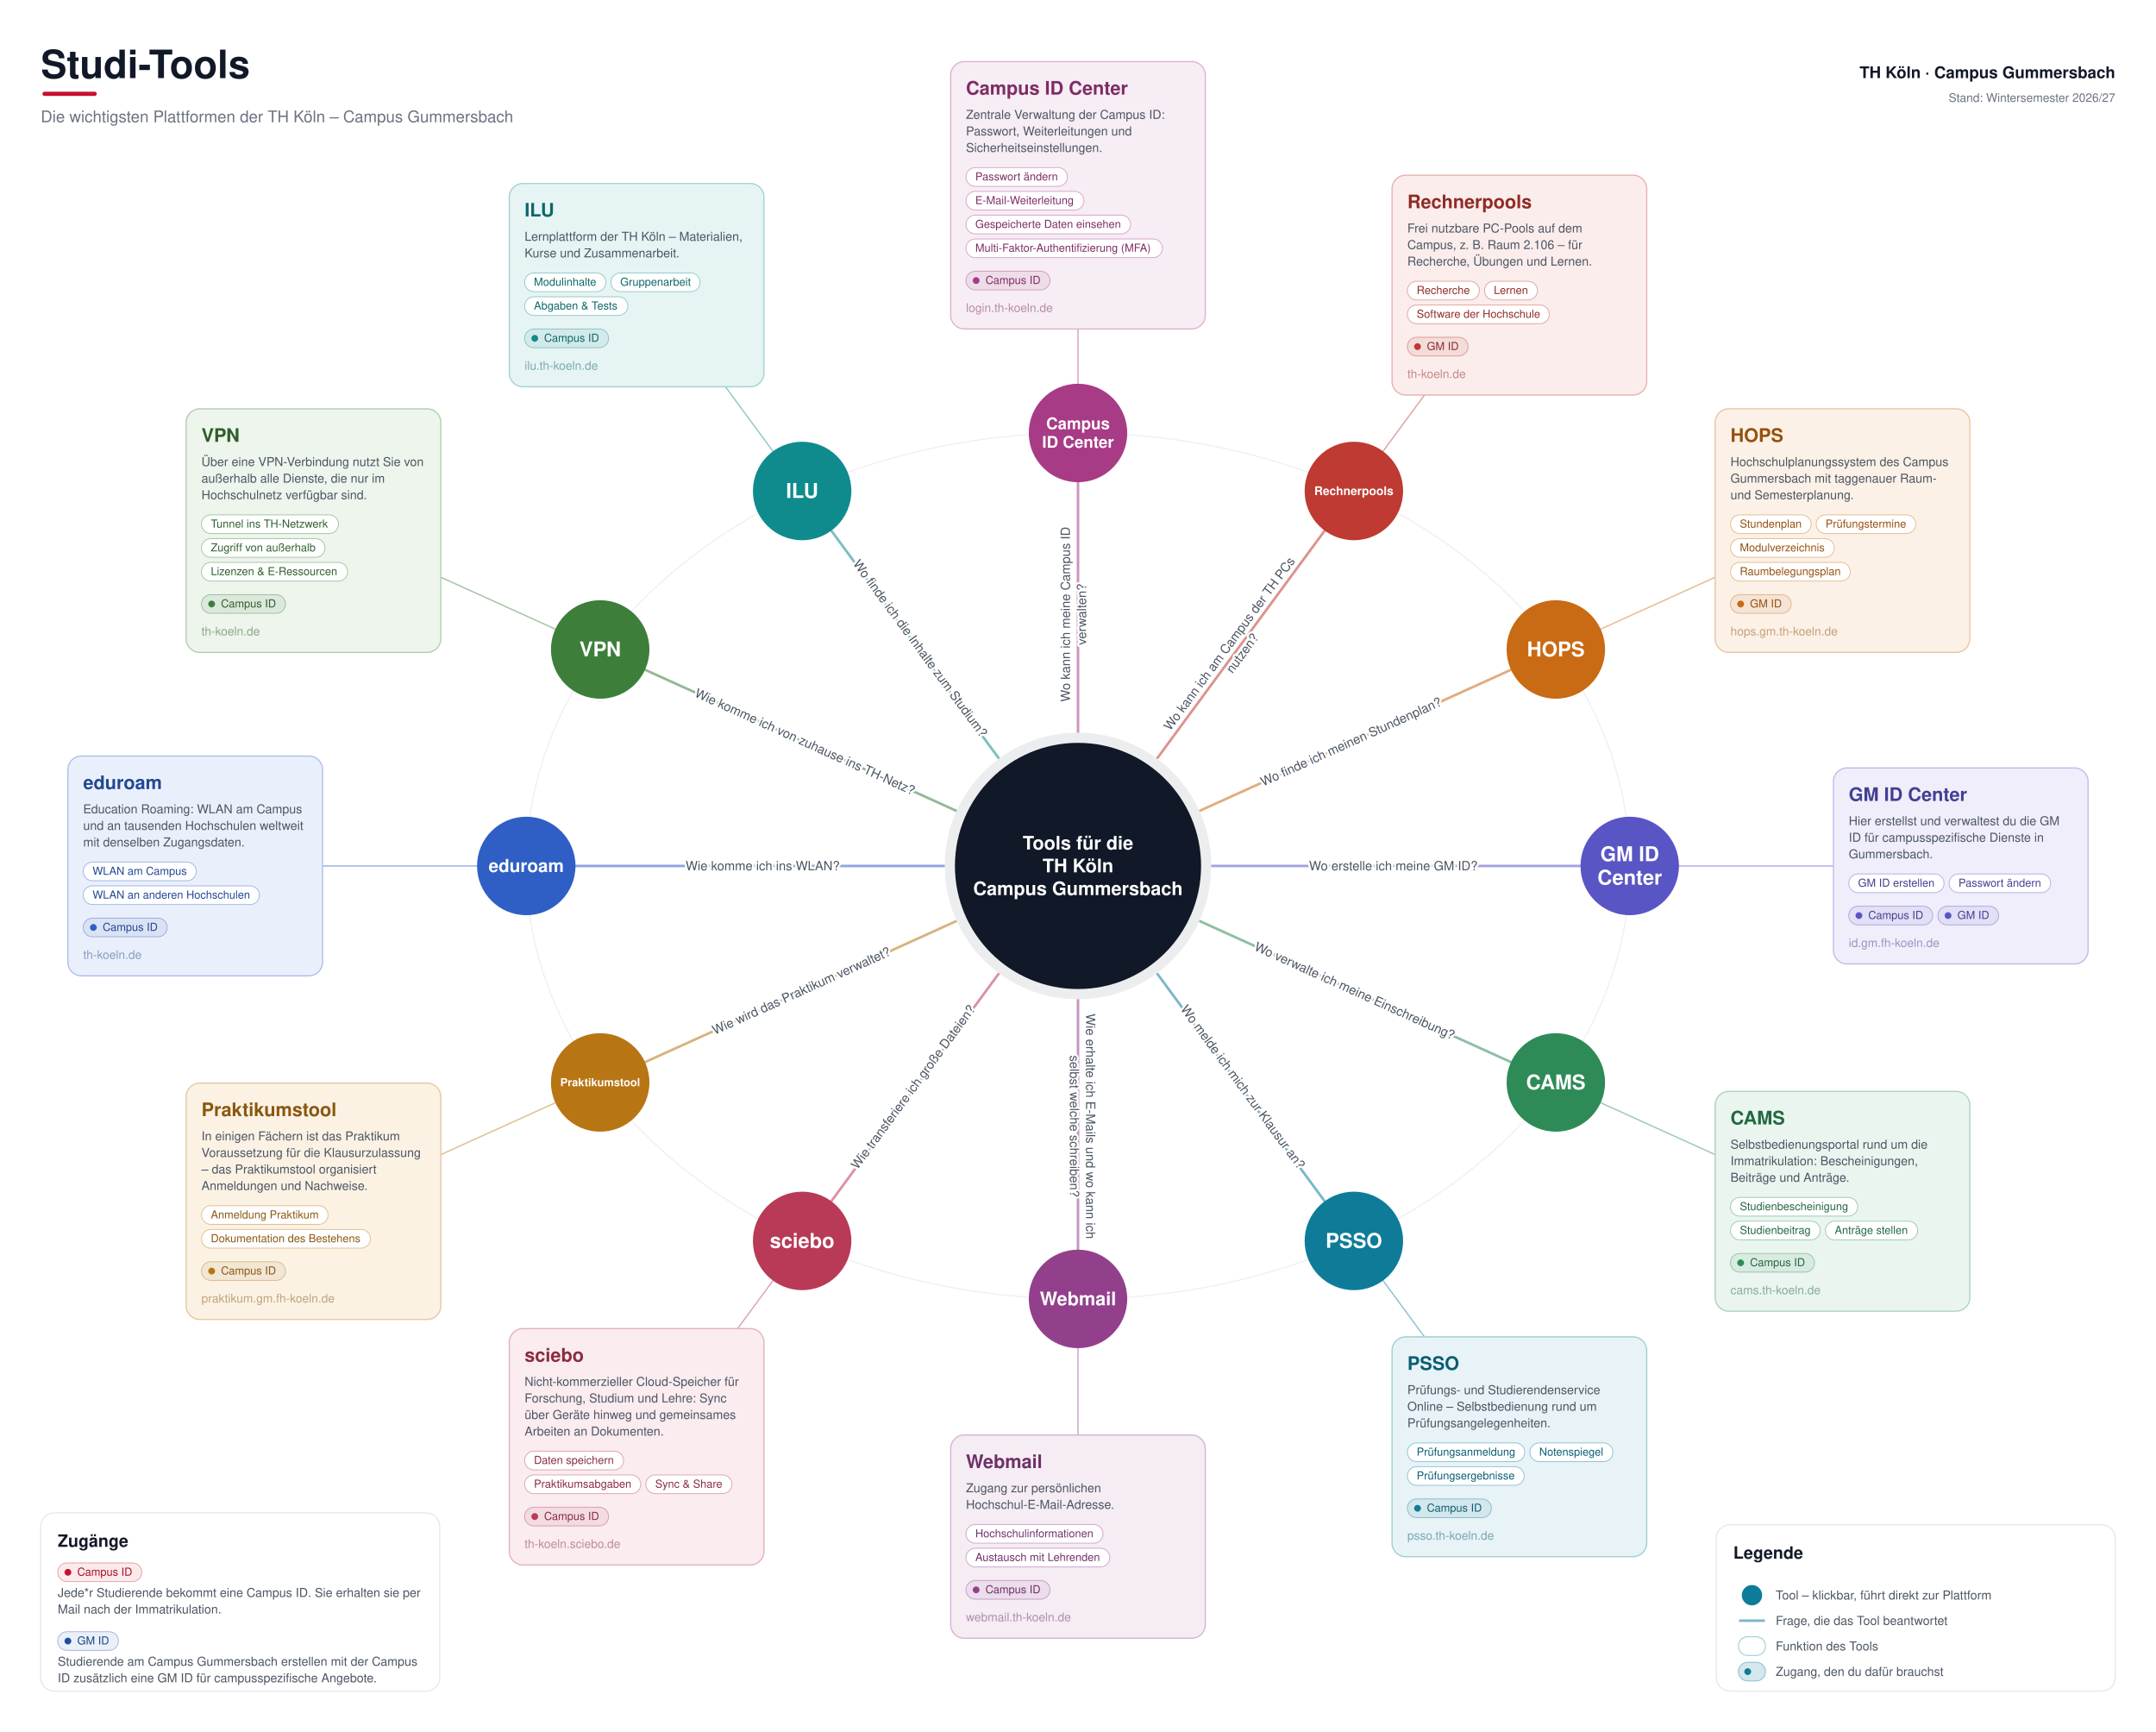
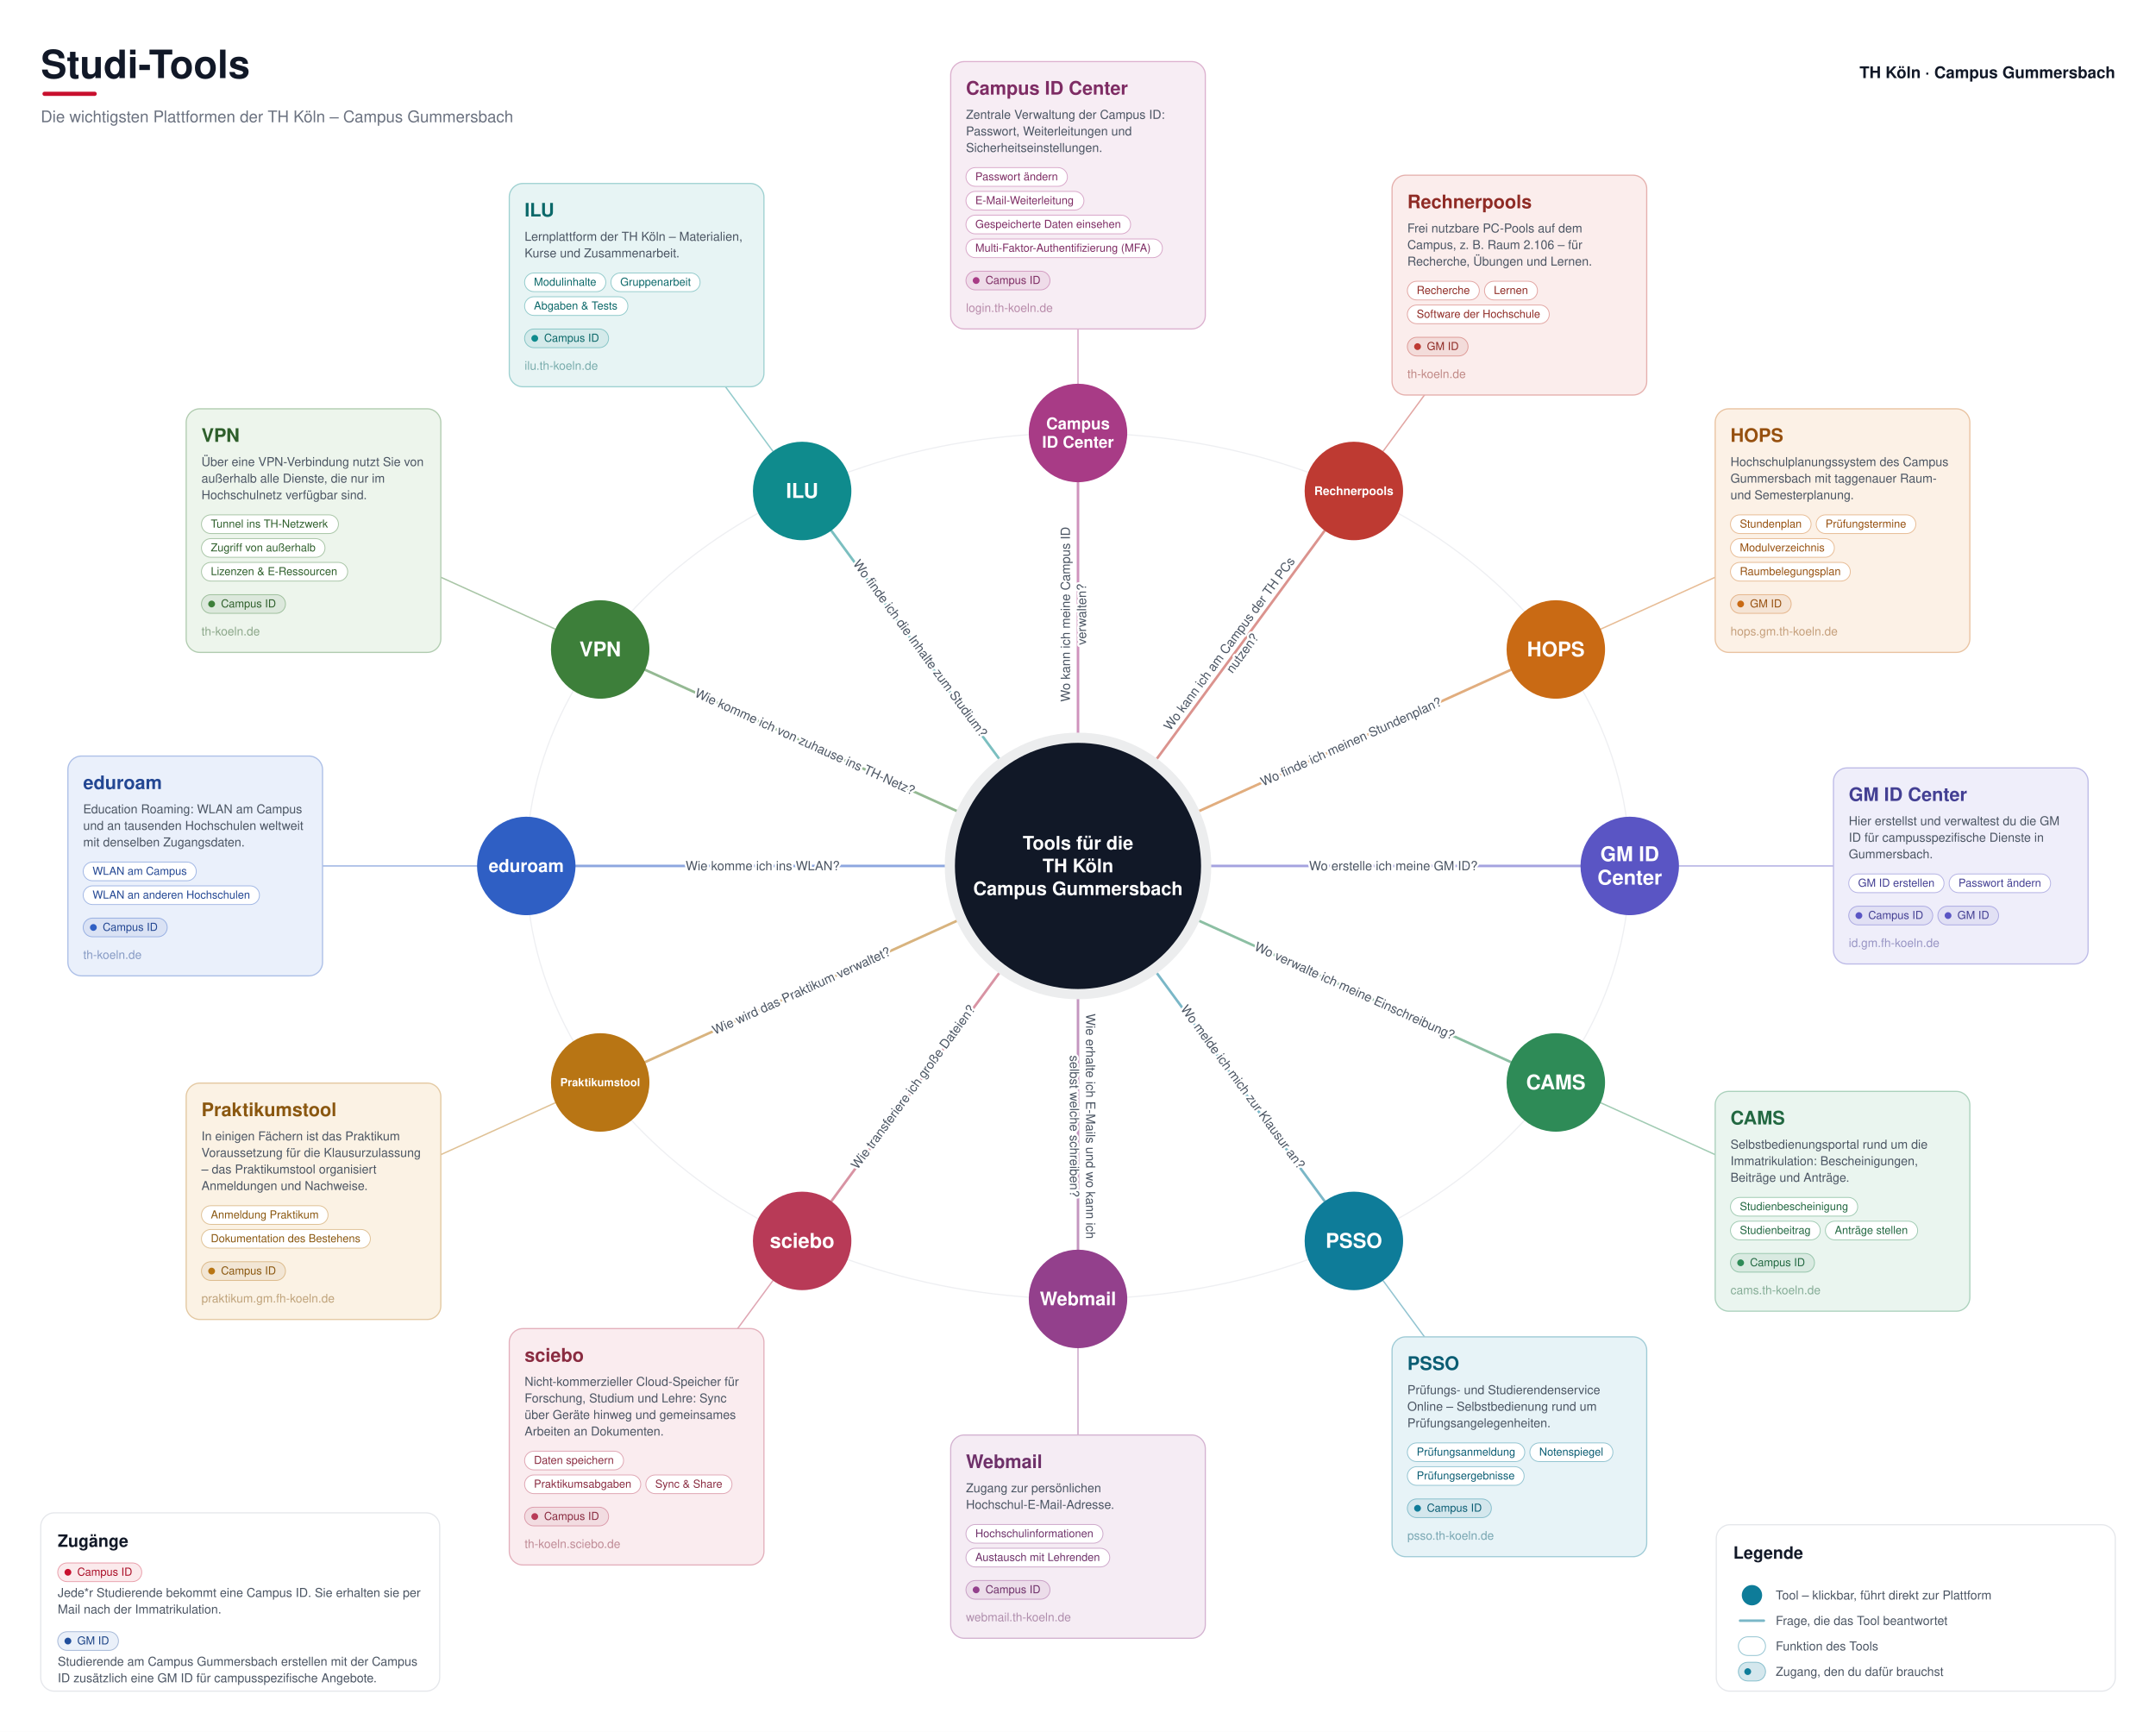
<svg xmlns="http://www.w3.org/2000/svg" viewBox="0 0 2540 2040" width="100%" role="img" aria-label="Studi-Tools – Die wichtigsten Plattformen der TH Köln – Campus Gummersbach">
  <style>.tool, .node { cursor: pointer; }
.tool rect:first-of-type, .node circle { transition: transform .12s ease, filter .12s ease; }
.tool:hover rect:first-of-type, .node:hover circle:first-of-type { filter: brightness(.96); }
.node:focus-visible circle, .tool:focus-visible rect:first-of-type {
  outline: 3px solid #111827; outline-offset: 3px;
}
a { text-decoration: none; }
text { font-family: Helvetica Neue, Helvetica, Arial, sans-serif; }</style>
  <rect width="2540" height="2040" fill="#FFFFFF" />
  <ellipse cx="1270" cy="1020" rx="650" ry="510" fill="none" stroke="#EEEFF2" stroke-width="1.4" />
  <g class="edges">
    <line x1="1270" y1="869" x2="1270" y2="568" stroke="#CF93BC" stroke-width="3" stroke-linecap="round" />
    <circle cx="1270" cy="869" r="4.5" fill="#BE6CA4" />
    <line x1="1270" y1="452" x2="1270" y2="387.45" stroke="#D8A7C9" stroke-width="1.6" stroke-linecap="round" />
    <line x1="1359.49" y1="898.38" x2="1560.62" y2="625.04" stroke="#DB938E" stroke-width="3" stroke-linecap="round" />
    <circle cx="1359.49" cy="898.38" r="4.5" fill="#CE6B65" />
    <line x1="1629.38" y1="531.61" x2="1678.18" y2="465.29" stroke="#E2A6A3" stroke-width="1.6" stroke-linecap="round" />
    <line x1="1407.55" y1="957.69" x2="1780.08" y2="788.93" stroke="#E1AD7E" stroke-width="3" stroke-linecap="round" />
    <circle cx="1407.55" cy="957.69" r="4.5" fill="#D68F4F" />
    <line x1="1885.75" y1="741.07" x2="2020.67" y2="679.95" stroke="#E7BC95" stroke-width="1.6" stroke-linecap="round" />
    <line x1="1421" y1="1020" x2="1862" y2="1020" stroke="#A4A2DF" stroke-width="3" stroke-linecap="round" />
    <circle cx="1421" cy="1020" r="4.5" fill="#8380D3" />
    <line x1="1978" y1="1020" x2="2160" y2="1020" stroke="#B5B3E4" stroke-width="1.6" stroke-linecap="round" />
    <line x1="1407.55" y1="1082.31" x2="1780.08" y2="1251.07" stroke="#8CBFA3" stroke-width="3" stroke-linecap="round" />
    <circle cx="1407.55" cy="1082.31" r="4.5" fill="#62A881" />
    <line x1="1885.75" y1="1298.93" x2="2020.67" y2="1360.05" stroke="#A1CBB3" stroke-width="1.6" stroke-linecap="round" />
    <line x1="1359.49" y1="1141.62" x2="1560.62" y2="1414.96" stroke="#7AB7C7" stroke-width="3" stroke-linecap="round" />
    <circle cx="1359.49" cy="1141.62" r="4.5" fill="#4A9DB2" />
    <line x1="1629.38" y1="1508.39" x2="1678.18" y2="1574.71" stroke="#93C4D1" stroke-width="1.6" stroke-linecap="round" />
    <line x1="1270" y1="1171" x2="1270" y2="1472" stroke="#C496C0" stroke-width="3" stroke-linecap="round" />
    <circle cx="1270" cy="1171" r="4.5" fill="#AE70A9" />
    <line x1="1270" y1="1588" x2="1270" y2="1690.3" stroke="#CEA9CB" stroke-width="1.6" stroke-linecap="round" />
    <line x1="1180.51" y1="1141.62" x2="979.38" y2="1414.96" stroke="#D893A3" stroke-width="3" stroke-linecap="round" />
    <circle cx="1180.51" cy="1141.62" r="4.5" fill="#CA6B81" />
    <line x1="910.62" y1="1508.39" x2="869" y2="1564.96" stroke="#DFA6B3" stroke-width="1.6" stroke-linecap="round" />
    <line x1="1132.45" y1="1082.31" x2="759.92" y2="1251.07" stroke="#D8B37E" stroke-width="3" stroke-linecap="round" />
    <circle cx="1132.45" cy="1082.31" r="4.5" fill="#CA984F" />
    <line x1="654.25" y1="1298.93" x2="519.33" y2="1360.05" stroke="#DFC195" stroke-width="1.6" stroke-linecap="round" />
    <line x1="1119" y1="1020" x2="678" y2="1020" stroke="#8DA7DF" stroke-width="3" stroke-linecap="round" />
    <circle cx="1119" cy="1020" r="4.5" fill="#6387D3" />
    <line x1="562" y1="1020" x2="380" y2="1020" stroke="#A1B7E4" stroke-width="1.6" stroke-linecap="round" />
    <line x1="1132.45" y1="957.69" x2="759.92" y2="788.93" stroke="#94B993" stroke-width="3" stroke-linecap="round" />
    <circle cx="1132.45" cy="957.69" r="4.5" fill="#6E9F6B" />
    <line x1="654.25" y1="741.07" x2="519.33" y2="679.95" stroke="#A8C5A6" stroke-width="1.6" stroke-linecap="round" />
    <line x1="1180.51" y1="898.38" x2="979.38" y2="625.04" stroke="#7BBFC0" stroke-width="3" stroke-linecap="round" />
    <circle cx="1180.51" cy="898.38" r="4.5" fill="#4BA8AA" />
    <line x1="910.62" y1="531.61" x2="854.65" y2="455.54" stroke="#93CBCC" stroke-width="1.6" stroke-linecap="round" />
  </g>
  <g class="cards">
    <a href="https://login.th-koeln.de/nidp/saml2/sso" target="_blank" rel="noopener" class="tool">
      <rect x="1120" y="72.55" width="300" height="314.9" rx="16" fill="#F7EDF4" stroke="#DCB1CF" stroke-width="1.4" />
      <text x="1138" y="111.45" font-size="22" fill="#7E2C64" font-weight="700">Campus ID Center</text>
      <text x="1138" y="140" font-size="14.5" fill="#4B5563">Zentrale Verwaltung der Campus ID:</text>
      <text x="1138" y="159.5" font-size="14.5" fill="#4B5563">Passwort, Weiterleitungen und</text>
      <text x="1138" y="179" font-size="14.5" fill="#4B5563">Sicherheitseinstellungen.</text>
      <rect x="1138" y="197.45" width="119.54" height="22" rx="11" fill="#FFFFFF" stroke="#D8A7C9" stroke-width="1" />
      <text x="1149" y="212.45" font-size="13" fill="#7E2C64">Passwort ändern</text>
      <rect x="1138" y="225.45" width="139.01" height="22" rx="11" fill="#FFFFFF" stroke="#D8A7C9" stroke-width="1" />
      <text x="1149" y="240.45" font-size="13" fill="#7E2C64">E-Mail-Weiterleitung</text>
      <rect x="1138" y="253.45" width="193.98" height="22" rx="11" fill="#FFFFFF" stroke="#D8A7C9" stroke-width="1" />
      <text x="1149" y="268.45" font-size="13" fill="#7E2C64">Gespeicherte Daten einsehen</text>
      <rect x="1138" y="281.45" width="231.48" height="22" rx="11" fill="#FFFFFF" stroke="#D8A7C9" stroke-width="1" />
      <text x="1149" y="296.45" font-size="13" fill="#7E2C64">Multi-Faktor-Authentifizierung (MFA)</text>
      <rect x="1138" y="319.45" width="99.01" height="22" rx="11" fill="#EFDCE9" stroke="#D39DC2" stroke-width="1" />
      <circle cx="1150" cy="330.45" r="4" fill="#A83B86" />
      <text x="1161" y="334.45" font-size="13" fill="#7E2C64">Campus ID</text>
      <text x="1138" y="367.45" font-size="14" fill="#B88BAA">login.th-koeln.de</text>
    </a>
    <a href="https://www.th-koeln.de/mam/downloads/deutsch/hochschule/organisation/standorte/lageplan_campus_gummersbach.pdf" target="_blank" rel="noopener" class="tool">
      <rect x="1640" y="206.39" width="300" height="258.9" rx="16" fill="#FBEDEC" stroke="#E5B0AD" stroke-width="1.4" />
      <text x="1658" y="245.29" font-size="22" fill="#8F2B25" font-weight="700">Rechnerpools</text>
      <text x="1658" y="273.84" font-size="14.5" fill="#4B5563">Frei nutzbare PC-Pools auf dem</text>
      <text x="1658" y="293.34" font-size="14.5" fill="#4B5563">Campus, z. B. Raum 2.106 – für</text>
      <text x="1658" y="312.84" font-size="14.5" fill="#4B5563">Recherche, Übungen und Lernen.</text>
      <rect x="1658" y="331.29" width="84.85" height="22" rx="11" fill="#FFFFFF" stroke="#E2A6A3" stroke-width="1" />
      <text x="1669" y="346.29" font-size="13" fill="#8F2B25">Recherche</text>
      <rect x="1748.86" y="331.29" width="62.47" height="22" rx="11" fill="#FFFFFF" stroke="#E2A6A3" stroke-width="1" />
      <text x="1759.86" y="346.29" font-size="13" fill="#8F2B25">Lernen</text>
      <rect x="1658" y="359.29" width="167.22" height="22" rx="11" fill="#FFFFFF" stroke="#E2A6A3" stroke-width="1" />
      <text x="1669" y="374.29" font-size="13" fill="#8F2B25">Software der Hochschule</text>
      <rect x="1658" y="397.29" width="71.56" height="22" rx="11" fill="#F3DCDA" stroke="#DE9C98" stroke-width="1" />
      <circle cx="1670" cy="408.29" r="4" fill="#BE3A32" />
      <text x="1681" y="412.29" font-size="13" fill="#8F2B25">GM ID</text>
      <text x="1658" y="445.29" font-size="14" fill="#C18A87">th-koeln.de</text>
    </a>
    <a href="https://hops.gm.th-koeln.de/hops/modules/timetable/" target="_blank" rel="noopener" class="tool">
      <rect x="2020.67" y="481.55" width="300" height="286.9" rx="16" fill="#FCF1E6" stroke="#E9C3A1" stroke-width="1.4" />
      <text x="2038.67" y="520.45" font-size="22" fill="#96500F" font-weight="700">HOPS</text>
      <text x="2038.67" y="549" font-size="14.5" fill="#4B5563">Hochschulplanungssystem des Campus</text>
      <text x="2038.67" y="568.5" font-size="14.5" fill="#4B5563">Gummersbach mit taggenauer Raum-</text>
      <text x="2038.67" y="588" font-size="14.5" fill="#4B5563">und Semesterplanung.</text>
      <rect x="2038.67" y="606.45" width="95" height="22" rx="11" fill="#FFFFFF" stroke="#E7BC95" stroke-width="1" />
      <text x="2049.67" y="621.45" font-size="13" fill="#96500F">Stundenplan</text>
      <rect x="2139.66" y="606.45" width="117.37" height="22" rx="11" fill="#FFFFFF" stroke="#E7BC95" stroke-width="1" />
      <text x="2150.66" y="621.45" font-size="13" fill="#96500F">Prüfungstermine</text>
      <rect x="2038.67" y="634.45" width="122.41" height="22" rx="11" fill="#FFFFFF" stroke="#E7BC95" stroke-width="1" />
      <text x="2049.67" y="649.45" font-size="13" fill="#96500F">Modulverzeichnis</text>
      <rect x="2038.67" y="662.45" width="141.22" height="22" rx="11" fill="#FFFFFF" stroke="#E7BC95" stroke-width="1" />
      <text x="2049.67" y="677.45" font-size="13" fill="#96500F">Raumbelegungsplan</text>
      <rect x="2038.67" y="700.45" width="71.56" height="22" rx="11" fill="#F5E4D5" stroke="#E4B48A" stroke-width="1" />
      <circle cx="2050.67" cy="711.45" r="4" fill="#C96A14" />
      <text x="2061.67" y="715.45" font-size="13" fill="#96500F">GM ID</text>
      <text x="2038.67" y="748.45" font-size="14" fill="#C59F7B">hops.gm.th-koeln.de</text>
    </a>
    <a href="https://id.gm.fh-koeln.de/" target="_blank" rel="noopener" class="tool">
      <rect x="2160" y="904.55" width="300" height="230.9" rx="16" fill="#EFEEFA" stroke="#BDBBE7" stroke-width="1.4" />
      <text x="2178" y="943.45" font-size="22" fill="#433F93" font-weight="700">GM ID Center</text>
      <text x="2178" y="972" font-size="14.5" fill="#4B5563">Hier erstellst und verwaltest du die GM</text>
      <text x="2178" y="991.5" font-size="14.5" fill="#4B5563">ID für campusspezifische Dienste in</text>
      <text x="2178" y="1011" font-size="14.5" fill="#4B5563">Gummersbach.</text>
      <rect x="2178" y="1029.45" width="112.3" height="22" rx="11" fill="#FFFFFF" stroke="#B5B3E4" stroke-width="1" />
      <text x="2189" y="1044.45" font-size="13" fill="#433F93">GM ID erstellen</text>
      <rect x="2296.3" y="1029.45" width="119.54" height="22" rx="11" fill="#FFFFFF" stroke="#B5B3E4" stroke-width="1" />
      <text x="2307.3" y="1044.45" font-size="13" fill="#433F93">Passwort ändern</text>
      <rect x="2178" y="1067.45" width="99.01" height="22" rx="11" fill="#E1E0F4" stroke="#ACAAE2" stroke-width="1" />
      <circle cx="2190" cy="1078.45" r="4" fill="#5A55C4" />
      <text x="2201" y="1082.45" font-size="13" fill="#433F93">Campus ID</text>
      <rect x="2283.01" y="1067.45" width="71.56" height="22" rx="11" fill="#E1E0F4" stroke="#ACAAE2" stroke-width="1" />
      <circle cx="2295.01" cy="1078.45" r="4" fill="#5A55C4" />
      <text x="2306.01" y="1082.45" font-size="13" fill="#433F93">GM ID</text>
      <text x="2178" y="1115.45" font-size="14" fill="#9895C4">id.gm.fh-koeln.de</text>
    </a>
    <a href="https://cams.th-koeln.de/qisserver/pages/cs/sys/portal/hisinoneStartPage.faces" target="_blank" rel="noopener" class="tool">
      <rect x="2020.67" y="1285.55" width="300" height="258.9" rx="16" fill="#EAF5EF" stroke="#ABD1BC" stroke-width="1.4" />
      <text x="2038.67" y="1324.45" font-size="22" fill="#226841" font-weight="700">CAMS</text>
      <text x="2038.67" y="1353" font-size="14.5" fill="#4B5563">Selbstbedienungsportal rund um die</text>
      <text x="2038.67" y="1372.5" font-size="14.5" fill="#4B5563">Immatrikulation: Bescheinigungen,</text>
      <text x="2038.67" y="1392" font-size="14.5" fill="#4B5563">Beiträge und Anträge.</text>
      <rect x="2038.67" y="1410.45" width="149.91" height="22" rx="11" fill="#FFFFFF" stroke="#A1CBB3" stroke-width="1" />
      <text x="2049.67" y="1425.45" font-size="13" fill="#226841">Studienbescheinigung</text>
      <rect x="2038.67" y="1438.45" width="105.82" height="22" rx="11" fill="#FFFFFF" stroke="#A1CBB3" stroke-width="1" />
      <text x="2049.67" y="1453.45" font-size="13" fill="#226841">Studienbeitrag</text>
      <rect x="2150.49" y="1438.45" width="108.71" height="22" rx="11" fill="#FFFFFF" stroke="#A1CBB3" stroke-width="1" />
      <text x="2161.49" y="1453.45" font-size="13" fill="#226841">Anträge stellen</text>
      <rect x="2038.67" y="1476.45" width="99.01" height="22" rx="11" fill="#D9EAE1" stroke="#96C5AB" stroke-width="1" />
      <circle cx="2050.67" cy="1487.45" r="4" fill="#2E8B57" />
      <text x="2061.67" y="1491.45" font-size="13" fill="#226841">Campus ID</text>
      <text x="2038.67" y="1524.45" font-size="14" fill="#85AC96">cams.th-koeln.de</text>
    </a>
    <a href="https://psso.th-koeln.de/qisserver/rds?state=user&amp;type=0" target="_blank" rel="noopener" class="tool">
      <rect x="1640" y="1574.71" width="300" height="258.9" rx="16" fill="#E7F3F7" stroke="#9FCBD6" stroke-width="1.4" />
      <text x="1658" y="1613.61" font-size="22" fill="#0A5D73" font-weight="700">PSSO</text>
      <text x="1658" y="1642.16" font-size="14.5" fill="#4B5563">Prüfungs- und Studierendenservice</text>
      <text x="1658" y="1661.66" font-size="14.5" fill="#4B5563">Online – Selbstbedienung rund um</text>
      <text x="1658" y="1681.16" font-size="14.5" fill="#4B5563">Prüfungsangelegenheiten.</text>
      <rect x="1658" y="1699.61" width="138.34" height="22" rx="11" fill="#FFFFFF" stroke="#93C4D1" stroke-width="1" />
      <text x="1669" y="1714.61" font-size="13" fill="#0A5D73">Prüfungsanmeldung</text>
      <rect x="1802.34" y="1699.61" width="97.87" height="22" rx="11" fill="#FFFFFF" stroke="#93C4D1" stroke-width="1" />
      <text x="1813.34" y="1714.61" font-size="13" fill="#0A5D73">Notenspiegel</text>
      <rect x="1658" y="1727.61" width="137.61" height="22" rx="11" fill="#FFFFFF" stroke="#93C4D1" stroke-width="1" />
      <text x="1669" y="1742.61" font-size="13" fill="#0A5D73">Prüfungsergebnisse</text>
      <rect x="1658" y="1765.61" width="99.01" height="22" rx="11" fill="#D4E7ED" stroke="#86BECC" stroke-width="1" />
      <circle cx="1670" cy="1776.61" r="4" fill="#0E7C99" />
      <text x="1681" y="1780.61" font-size="13" fill="#0A5D73">Campus ID</text>
      <text x="1658" y="1813.61" font-size="14" fill="#78A6B2">psso.th-koeln.de</text>
    </a>
    <a href="https://webmail.th-koeln.de/login.php" target="_blank" rel="noopener" class="tool">
      <rect x="1120" y="1690.3" width="300" height="239.4" rx="16" fill="#F5ECF4" stroke="#D4B3D1" stroke-width="1.4" />
      <text x="1138" y="1729.2" font-size="22" fill="#6E3069" font-weight="700">Webmail</text>
      <text x="1138" y="1757.75" font-size="14.5" fill="#4B5563">Zugang zur persönlichen</text>
      <text x="1138" y="1777.25" font-size="14.5" fill="#4B5563">Hochschul-E-Mail-Adresse.</text>
      <rect x="1138" y="1795.7" width="161.44" height="22" rx="11" fill="#FFFFFF" stroke="#CEA9CB" stroke-width="1" />
      <text x="1149" y="1810.7" font-size="13" fill="#6E3069">Hochschulinformationen</text>
      <rect x="1138" y="1823.7" width="169.41" height="22" rx="11" fill="#FFFFFF" stroke="#CEA9CB" stroke-width="1" />
      <text x="1149" y="1838.7" font-size="13" fill="#6E3069">Austausch mit Lehrenden</text>
      <rect x="1138" y="1861.7" width="99.01" height="22" rx="11" fill="#ECDDEA" stroke="#C9A0C6" stroke-width="1" />
      <circle cx="1150" cy="1872.7" r="4" fill="#93408C" />
      <text x="1161" y="1876.7" font-size="13" fill="#6E3069">Campus ID</text>
      <text x="1138" y="1909.7" font-size="14" fill="#AF8DAC">webmail.th-koeln.de</text>
    </a>
    <a href="https://th-koeln.sciebo.de/" target="_blank" rel="noopener" class="tool">
      <rect x="600" y="1564.96" width="300" height="278.4" rx="16" fill="#FAECEF" stroke="#E3B0BC" stroke-width="1.4" />
      <text x="618" y="1603.86" font-size="22" fill="#8A2C41" font-weight="700">sciebo</text>
      <text x="618" y="1632.41" font-size="14.5" fill="#4B5563">Nicht-kommerzieller Cloud-Speicher für</text>
      <text x="618" y="1651.91" font-size="14.5" fill="#4B5563">Forschung, Studium und Lehre: Sync</text>
      <text x="618" y="1671.41" font-size="14.5" fill="#4B5563">über Geräte hinweg und gemeinsames</text>
      <text x="618" y="1690.91" font-size="14.5" fill="#4B5563">Arbeiten an Dokumenten.</text>
      <rect x="618" y="1709.36" width="116.65" height="22" rx="11" fill="#FFFFFF" stroke="#DFA6B3" stroke-width="1" />
      <text x="629" y="1724.36" font-size="13" fill="#8A2C41">Daten speichern</text>
      <rect x="618" y="1737.36" width="136.88" height="22" rx="11" fill="#FFFFFF" stroke="#DFA6B3" stroke-width="1" />
      <text x="629" y="1752.36" font-size="13" fill="#8A2C41">Praktikumsabgaben</text>
      <rect x="760.88" y="1737.36" width="101.48" height="22" rx="11" fill="#FFFFFF" stroke="#DFA6B3" stroke-width="1" />
      <text x="771.88" y="1752.36" font-size="13" fill="#8A2C41">Sync &amp; Share</text>
      <rect x="618" y="1775.36" width="99.01" height="22" rx="11" fill="#F2DCE1" stroke="#DC9CAB" stroke-width="1" />
      <circle cx="630" cy="1786.36" r="4" fill="#B83A57" />
      <text x="641" y="1790.36" font-size="13" fill="#8A2C41">Campus ID</text>
      <text x="618" y="1823.36" font-size="14" fill="#BF8B96">th-koeln.sciebo.de</text>
    </a>
    <a href="https://praktikum.gm.fh-koeln.de" target="_blank" rel="noopener" class="tool">
      <rect x="219.33" y="1275.8" width="300" height="278.4" rx="16" fill="#FBF2E4" stroke="#E3C8A1" stroke-width="1.4" />
      <text x="237.33" y="1314.7" font-size="22" fill="#8A570F" font-weight="700">Praktikumstool</text>
      <text x="237.33" y="1343.25" font-size="14.5" fill="#4B5563">In einigen Fächern ist das Praktikum</text>
      <text x="237.33" y="1362.75" font-size="14.5" fill="#4B5563">Voraussetzung für die Klausurzulassung</text>
      <text x="237.33" y="1382.25" font-size="14.5" fill="#4B5563">– das Praktikumstool organisiert</text>
      <text x="237.33" y="1401.75" font-size="14.5" fill="#4B5563">Anmeldungen und Nachweise.</text>
      <rect x="237.33" y="1420.2" width="149.15" height="22" rx="11" fill="#FFFFFF" stroke="#DFC195" stroke-width="1" />
      <text x="248.33" y="1435.2" font-size="13" fill="#8A570F">Anmeldung Praktikum</text>
      <rect x="237.33" y="1448.2" width="199.03" height="22" rx="11" fill="#FFFFFF" stroke="#DFC195" stroke-width="1" />
      <text x="248.33" y="1463.2" font-size="13" fill="#8A570F">Dokumentation des Bestehens</text>
      <rect x="237.33" y="1486.2" width="99.01" height="22" rx="11" fill="#F2E6D5" stroke="#DCBA8A" stroke-width="1" />
      <circle cx="249.33" cy="1497.2" r="4" fill="#B87514" />
      <text x="260.33" y="1501.2" font-size="13" fill="#8A570F">Campus ID</text>
      <text x="237.33" y="1534.2" font-size="14" fill="#BFA37B">praktikum.gm.fh-koeln.de</text>
    </a>
    <a href="https://www.th-koeln.de/hochschule/eduroam_25369.php" target="_blank" rel="noopener" class="tool">
      <rect x="80" y="890.55" width="300" height="258.9" rx="16" fill="#EAF0FB" stroke="#ACBFE7" stroke-width="1.4" />
      <text x="98" y="929.45" font-size="22" fill="#234793" font-weight="700">eduroam</text>
      <text x="98" y="958" font-size="14.5" fill="#4B5563">Education Roaming: WLAN am Campus</text>
      <text x="98" y="977.5" font-size="14.5" fill="#4B5563">und an tausenden Hochschulen weltweit</text>
      <text x="98" y="997" font-size="14.5" fill="#4B5563">mit denselben Zugangsdaten.</text>
      <rect x="98" y="1015.45" width="133.24" height="22" rx="11" fill="#FFFFFF" stroke="#A1B7E4" stroke-width="1" />
      <text x="109" y="1030.45" font-size="13" fill="#234793">WLAN am Campus</text>
      <rect x="98" y="1043.45" width="207.69" height="22" rx="11" fill="#FFFFFF" stroke="#A1B7E4" stroke-width="1" />
      <text x="109" y="1058.45" font-size="13" fill="#234793">WLAN an anderen Hochschulen</text>
      <rect x="98" y="1081.45" width="99.01" height="22" rx="11" fill="#DAE2F4" stroke="#97AFE2" stroke-width="1" />
      <circle cx="110" cy="1092.45" r="4" fill="#2F5FC4" />
      <text x="121" y="1096.45" font-size="13" fill="#234793">Campus ID</text>
      <text x="98" y="1129.45" font-size="14" fill="#869AC4">th-koeln.de</text>
    </a>
    <a href="https://www.th-koeln.de/hochschule/vpn---virtual-private-network_26952.php" target="_blank" rel="noopener" class="tool">
      <rect x="219.33" y="481.55" width="300" height="286.9" rx="16" fill="#EDF5EC" stroke="#B1CCB0" stroke-width="1.4" />
      <text x="237.33" y="520.45" font-size="22" fill="#2E5F2B" font-weight="700">VPN</text>
      <text x="237.33" y="549" font-size="14.5" fill="#4B5563">Über eine VPN-Verbindung nutzt Sie von</text>
      <text x="237.33" y="568.5" font-size="14.5" fill="#4B5563">außerhalb alle Dienste, die nur im</text>
      <text x="237.33" y="588" font-size="14.5" fill="#4B5563">Hochschulnetz verfügbar sind.</text>
      <rect x="237.33" y="606.45" width="161.41" height="22" rx="11" fill="#FFFFFF" stroke="#A8C5A6" stroke-width="1" />
      <text x="248.33" y="621.45" font-size="13" fill="#2E5F2B">Tunnel ins TH-Netzwerk</text>
      <rect x="237.33" y="634.45" width="145.55" height="22" rx="11" fill="#FFFFFF" stroke="#A8C5A6" stroke-width="1" />
      <text x="248.33" y="649.45" font-size="13" fill="#2E5F2B">Zugriff von außerhalb</text>
      <rect x="237.33" y="662.45" width="172.28" height="22" rx="11" fill="#FFFFFF" stroke="#A8C5A6" stroke-width="1" />
      <text x="248.33" y="677.45" font-size="13" fill="#2E5F2B">Lizenzen &amp; E-Ressourcen</text>
      <rect x="237.33" y="700.45" width="99.01" height="22" rx="11" fill="#DCE8DC" stroke="#9EBF9C" stroke-width="1" />
      <circle cx="249.33" cy="711.45" r="4" fill="#3D7F3A" />
      <text x="260.33" y="715.45" font-size="13" fill="#2E5F2B">Campus ID</text>
      <text x="237.33" y="748.45" font-size="14" fill="#8CA78A">th-koeln.de</text>
    </a>
    <a href="https://ilu.th-koeln.de/" target="_blank" rel="noopener" class="tool">
      <rect x="600" y="216.14" width="300" height="239.4" rx="16" fill="#E7F4F4" stroke="#9FD1D1" stroke-width="1.4" />
      <text x="618" y="255.04" font-size="22" fill="#0B6869" font-weight="700">ILU</text>
      <text x="618" y="283.59" font-size="14.5" fill="#4B5563">Lernplattform der TH Köln – Materialien,</text>
      <text x="618" y="303.09" font-size="14.5" fill="#4B5563">Kurse und Zusammenarbeit.</text>
      <rect x="618" y="321.54" width="95.7" height="22" rx="11" fill="#FFFFFF" stroke="#93CBCC" stroke-width="1" />
      <text x="629" y="336.54" font-size="13" fill="#0B6869">Modulinhalte</text>
      <rect x="719.7" y="321.54" width="105.1" height="22" rx="11" fill="#FFFFFF" stroke="#93CBCC" stroke-width="1" />
      <text x="730.7" y="336.54" font-size="13" fill="#0B6869">Gruppenarbeit</text>
      <rect x="618" y="349.54" width="121.72" height="22" rx="11" fill="#FFFFFF" stroke="#93CBCC" stroke-width="1" />
      <text x="629" y="364.54" font-size="13" fill="#0B6869">Abgaben &amp; Tests</text>
      <rect x="618" y="387.54" width="99.01" height="22" rx="11" fill="#D4EAEA" stroke="#87C5C6" stroke-width="1" />
      <circle cx="630" cy="398.54" r="4" fill="#0F8B8D" />
      <text x="641" y="402.54" font-size="13" fill="#0B6869">Campus ID</text>
      <text x="618" y="435.54" font-size="14" fill="#79ACAC">ilu.th-koeln.de</text>
    </a>
  </g>
  <g class="nodes">
    <a href="https://login.th-koeln.de/nidp/saml2/sso" target="_blank" rel="noopener" class="node">
      <circle cx="1270" cy="510" r="58" fill="#A83B86" />
      <text x="1270" y="505.53" font-size="19" fill="#FFFFFF" font-weight="700" text-anchor="middle">Campus</text>
      <text x="1270" y="527.38" font-size="19" fill="#FFFFFF" font-weight="700" text-anchor="middle">ID Center</text>
    </a>
    <a href="https://www.th-koeln.de/mam/downloads/deutsch/hochschule/organisation/standorte/lageplan_campus_gummersbach.pdf" target="_blank" rel="noopener" class="node">
      <circle cx="1595" cy="578.33" r="58" fill="#BE3A32" />
      <text x="1595" y="583.09" font-size="14" fill="#FFFFFF" font-weight="700" text-anchor="middle">Rechnerpools</text>
    </a>
    <a href="https://hops.gm.th-koeln.de/hops/modules/timetable/" target="_blank" rel="noopener" class="node">
      <circle cx="1832.92" cy="765" r="58" fill="#C96A14" />
      <text x="1832.92" y="773.16" font-size="24" fill="#FFFFFF" font-weight="700" text-anchor="middle">HOPS</text>
    </a>
    <a href="https://id.gm.fh-koeln.de/" target="_blank" rel="noopener" class="node">
      <circle cx="1920" cy="1020" r="58" fill="#5A55C4" />
      <text x="1920" y="1014.36" font-size="24" fill="#FFFFFF" font-weight="700" text-anchor="middle">GM ID</text>
      <text x="1920" y="1041.96" font-size="24" fill="#FFFFFF" font-weight="700" text-anchor="middle">Center</text>
    </a>
    <a href="https://cams.th-koeln.de/qisserver/pages/cs/sys/portal/hisinoneStartPage.faces" target="_blank" rel="noopener" class="node">
      <circle cx="1832.92" cy="1275" r="58" fill="#2E8B57" />
      <text x="1832.92" y="1283.16" font-size="24" fill="#FFFFFF" font-weight="700" text-anchor="middle">CAMS</text>
    </a>
    <a href="https://psso.th-koeln.de/qisserver/rds?state=user&amp;type=0" target="_blank" rel="noopener" class="node">
      <circle cx="1595" cy="1461.67" r="58" fill="#0E7C99" />
      <text x="1595" y="1469.83" font-size="24" fill="#FFFFFF" font-weight="700" text-anchor="middle">PSSO</text>
    </a>
    <a href="https://webmail.th-koeln.de/login.php" target="_blank" rel="noopener" class="node">
      <circle cx="1270" cy="1530" r="58" fill="#93408C" />
      <text x="1270" y="1537.48" font-size="22" fill="#FFFFFF" font-weight="700" text-anchor="middle">Webmail</text>
    </a>
    <a href="https://th-koeln.sciebo.de/" target="_blank" rel="noopener" class="node">
      <circle cx="945" cy="1461.67" r="58" fill="#B83A57" />
      <text x="945" y="1469.83" font-size="24" fill="#FFFFFF" font-weight="700" text-anchor="middle">sciebo</text>
    </a>
    <a href="https://praktikum.gm.fh-koeln.de" target="_blank" rel="noopener" class="node">
      <circle cx="707.08" cy="1275" r="58" fill="#B87514" />
      <text x="707.08" y="1279.42" font-size="13" fill="#FFFFFF" font-weight="700" text-anchor="middle">Praktikumstool</text>
    </a>
    <a href="https://www.th-koeln.de/hochschule/eduroam_25369.php" target="_blank" rel="noopener" class="node">
      <circle cx="620" cy="1020" r="58" fill="#2F5FC4" />
      <text x="620" y="1027.14" font-size="21" fill="#FFFFFF" font-weight="700" text-anchor="middle">eduroam</text>
    </a>
    <a href="https://www.th-koeln.de/hochschule/vpn---virtual-private-network_26952.php" target="_blank" rel="noopener" class="node">
      <circle cx="707.08" cy="765" r="58" fill="#3D7F3A" />
      <text x="707.08" y="773.16" font-size="24" fill="#FFFFFF" font-weight="700" text-anchor="middle">VPN</text>
    </a>
    <a href="https://ilu.th-koeln.de/" target="_blank" rel="noopener" class="node">
      <circle cx="945" cy="578.33" r="58" fill="#0F8B8D" />
      <text x="945" y="586.49" font-size="24" fill="#FFFFFF" font-weight="700" text-anchor="middle">ILU</text>
    </a>
  </g>
  <g class="labels">
    <text x="1260.5" y="723.6" font-size="15" fill="#4B5563" text-anchor="middle" transform="rotate(-90 1260.5 723.6)" stroke="#FFFFFF" stroke-width="5" stroke-linejoin="round" paint-order="stroke">Wo kann ich meine Campus ID</text>
    <text x="1279.5" y="723.6" font-size="15" fill="#4B5563" text-anchor="middle" transform="rotate(-90 1279.5 723.6)" stroke="#FFFFFF" stroke-width="5" stroke-linejoin="round" paint-order="stroke">verwalten?</text>
    <text x="1452.41" y="761.18" font-size="15" fill="#4B5563" text-anchor="middle" transform="rotate(-53.65 1452.41 761.18)" stroke="#FFFFFF" stroke-width="5" stroke-linejoin="round" paint-order="stroke">Wo kann ich am Campus der TH PCs</text>
    <text x="1467.71" y="772.44" font-size="15" fill="#4B5563" text-anchor="middle" transform="rotate(-53.65 1467.71 772.44)" stroke="#FFFFFF" stroke-width="5" stroke-linejoin="round" paint-order="stroke">nutzen?</text>
    <text x="1593.81" y="878.41" font-size="15" fill="#4B5563" text-anchor="middle" transform="rotate(-24.37 1593.81 878.41)" stroke="#FFFFFF" stroke-width="5" stroke-linejoin="round" paint-order="stroke">Wo finde ich meinen Stundenplan?</text>
    <text x="1641.5" y="1025.1" font-size="15" fill="#4B5563" text-anchor="middle" stroke="#FFFFFF" stroke-width="5" stroke-linejoin="round" paint-order="stroke">Wo erstelle ich meine GM ID?</text>
    <text x="1593.81" y="1171.79" font-size="15" fill="#4B5563" text-anchor="middle" transform="rotate(24.37 1593.81 1171.79)" stroke="#FFFFFF" stroke-width="5" stroke-linejoin="round" paint-order="stroke">Wo verwalte ich meine Einschreibung?</text>
    <text x="1460.06" y="1283.39" font-size="15" fill="#4B5563" text-anchor="middle" transform="rotate(53.65 1460.06 1283.39)" stroke="#FFFFFF" stroke-width="5" stroke-linejoin="round" paint-order="stroke">Wo melde ich mich zur Klausur an?</text>
    <text x="1279.5" y="1326.6" font-size="15" fill="#4B5563" text-anchor="middle" transform="rotate(90 1279.5 1326.6)" stroke="#FFFFFF" stroke-width="5" stroke-linejoin="round" paint-order="stroke">Wie erhalte ich E-Mails und wo kann ich</text>
    <text x="1260.5" y="1326.6" font-size="15" fill="#4B5563" text-anchor="middle" transform="rotate(90 1260.5 1326.6)" stroke="#FFFFFF" stroke-width="5" stroke-linejoin="round" paint-order="stroke">selbst welche schreiben?</text>
    <text x="1079.94" y="1283.39" font-size="15" fill="#4B5563" text-anchor="middle" transform="rotate(306.35 1079.94 1283.39)" stroke="#FFFFFF" stroke-width="5" stroke-linejoin="round" paint-order="stroke">Wie transferiere ich große Dateien?</text>
    <text x="946.19" y="1171.79" font-size="15" fill="#4B5563" text-anchor="middle" transform="rotate(335.63 946.19 1171.79)" stroke="#FFFFFF" stroke-width="5" stroke-linejoin="round" paint-order="stroke">Wie wird das Praktikum verwaltet?</text>
    <text x="898.5" y="1025.1" font-size="15" fill="#4B5563" text-anchor="middle" transform="rotate(360 898.5 1025.1)" stroke="#FFFFFF" stroke-width="5" stroke-linejoin="round" paint-order="stroke">Wie komme ich ins WLAN?</text>
    <text x="946.19" y="878.41" font-size="15" fill="#4B5563" text-anchor="middle" transform="rotate(24.37 946.19 878.41)" stroke="#FFFFFF" stroke-width="5" stroke-linejoin="round" paint-order="stroke">Wie komme ich von zuhause ins TH-Netz?</text>
    <text x="1079.94" y="766.81" font-size="15" fill="#4B5563" text-anchor="middle" transform="rotate(53.65 1079.94 766.81)" stroke="#FFFFFF" stroke-width="5" stroke-linejoin="round" paint-order="stroke">Wo finde ich die Inhalte zum Studium?</text>
  </g>
  <g class="hub">
    <circle cx="1270" cy="1020" r="157" fill="#ECEDEE" />
    <circle cx="1270" cy="1020" r="145" fill="#111827" />
    <text x="1270" y="1000.64" font-size="22" fill="#FFFFFF" font-weight="700" text-anchor="middle">Tools für die</text>
    <text x="1270" y="1027.48" font-size="22" fill="#FFFFFF" font-weight="700" text-anchor="middle">TH Köln</text>
    <text x="1270" y="1054.32" font-size="22" fill="#FFFFFF" font-weight="700" text-anchor="middle">Campus Gummersbach</text>
  </g>
  <g class="header">
    <text x="48" y="92" font-size="46" fill="#111827" font-weight="700">Studi-Tools</text>
    <rect x="50" y="108" width="64" height="5" rx="2.5" fill="#C8102E" />
    <text x="48" y="144" font-size="19" fill="#6B7280">Die wichtigsten Plattformen der TH Köln – Campus Gummersbach</text>
    <text x="2492" y="92" font-size="19" fill="#111827" font-weight="700" text-anchor="end">TH Köln · Campus Gummersbach</text>
-     <text x="2492" y="120" font-size="14" fill="#6B7280" text-anchor="end">Stand: Wintersemester 2026/27</text>
  </g>
  <g class="box">
    <rect x="48" y="1782" width="470" height="210" rx="16" fill="#FFFFFF" stroke="#E5E7EB" stroke-width="1.4" />
    <text x="68" y="1822" font-size="20" fill="#111827" font-weight="700">Zugänge</text>
    <rect x="68" y="1841" width="99.01" height="22" rx="11" fill="#FBEAEC" stroke="#E99FAB" stroke-width="1" />
    <circle cx="80" cy="1852" r="4" fill="#C8102E" />
    <text x="91" y="1856" font-size="13" fill="#AA0E27">Campus ID</text>
    <text x="68" y="1881.05" font-size="14.5" fill="#4B5563">Jede*r Studierende bekommt eine Campus ID. Sie erhalten sie per</text>
    <text x="68" y="1900.55" font-size="14.5" fill="#4B5563">Mail nach der Immatrikulation.</text>
    <rect x="68" y="1922" width="71.56" height="22" rx="11" fill="#EAF0F9" stroke="#A5B8D7" stroke-width="1" />
    <circle cx="80" cy="1933" r="4" fill="#1F4E9C" />
    <text x="91" y="1937" font-size="13" fill="#1A4285">GM ID</text>
    <text x="68" y="1962.05" font-size="14.5" fill="#4B5563">Studierende am Campus Gummersbach erstellen mit der Campus</text>
    <text x="68" y="1981.55" font-size="14.5" fill="#4B5563">ID zusätzlich eine GM ID für campusspezifische Angebote.</text>
  </g>
  <g class="box">
    <rect x="2022" y="1796" width="470" height="196" rx="16" fill="#FFFFFF" stroke="#E5E7EB" stroke-width="1.4" />
    <text x="2042" y="1836" font-size="20" fill="#111827" font-weight="700">Legende</text>
    <circle cx="2064" cy="1879" r="12" fill="#0E7C99" />
    <text x="2092" y="1884" font-size="14.5" fill="#4B5563">Tool – klickbar, führt direkt zur Plattform</text>
    <line x1="2050" y1="1909" x2="2078" y2="1909" stroke="#7AB7C7" stroke-width="3" stroke-linecap="round" />
    <text x="2092" y="1914" font-size="14.5" fill="#4B5563">Frage, die das Tool beantwortet</text>
    <rect x="2048" y="1928" width="32" height="22" rx="11" fill="#FFFFFF" stroke="#93C4D1" stroke-width="1" />
    <text x="2092" y="1944" font-size="14.5" fill="#4B5563">Funktion des Tools</text>
    <rect x="2048" y="1958" width="32" height="22" rx="11" fill="#D4E7ED" stroke="#86BECC" stroke-width="1" />
    <circle cx="2059" cy="1969" r="4" fill="#0E7C99" />
    <text x="2092" y="1974" font-size="14.5" fill="#4B5563">Zugang, den du dafür brauchst</text>
  </g>
</svg>
